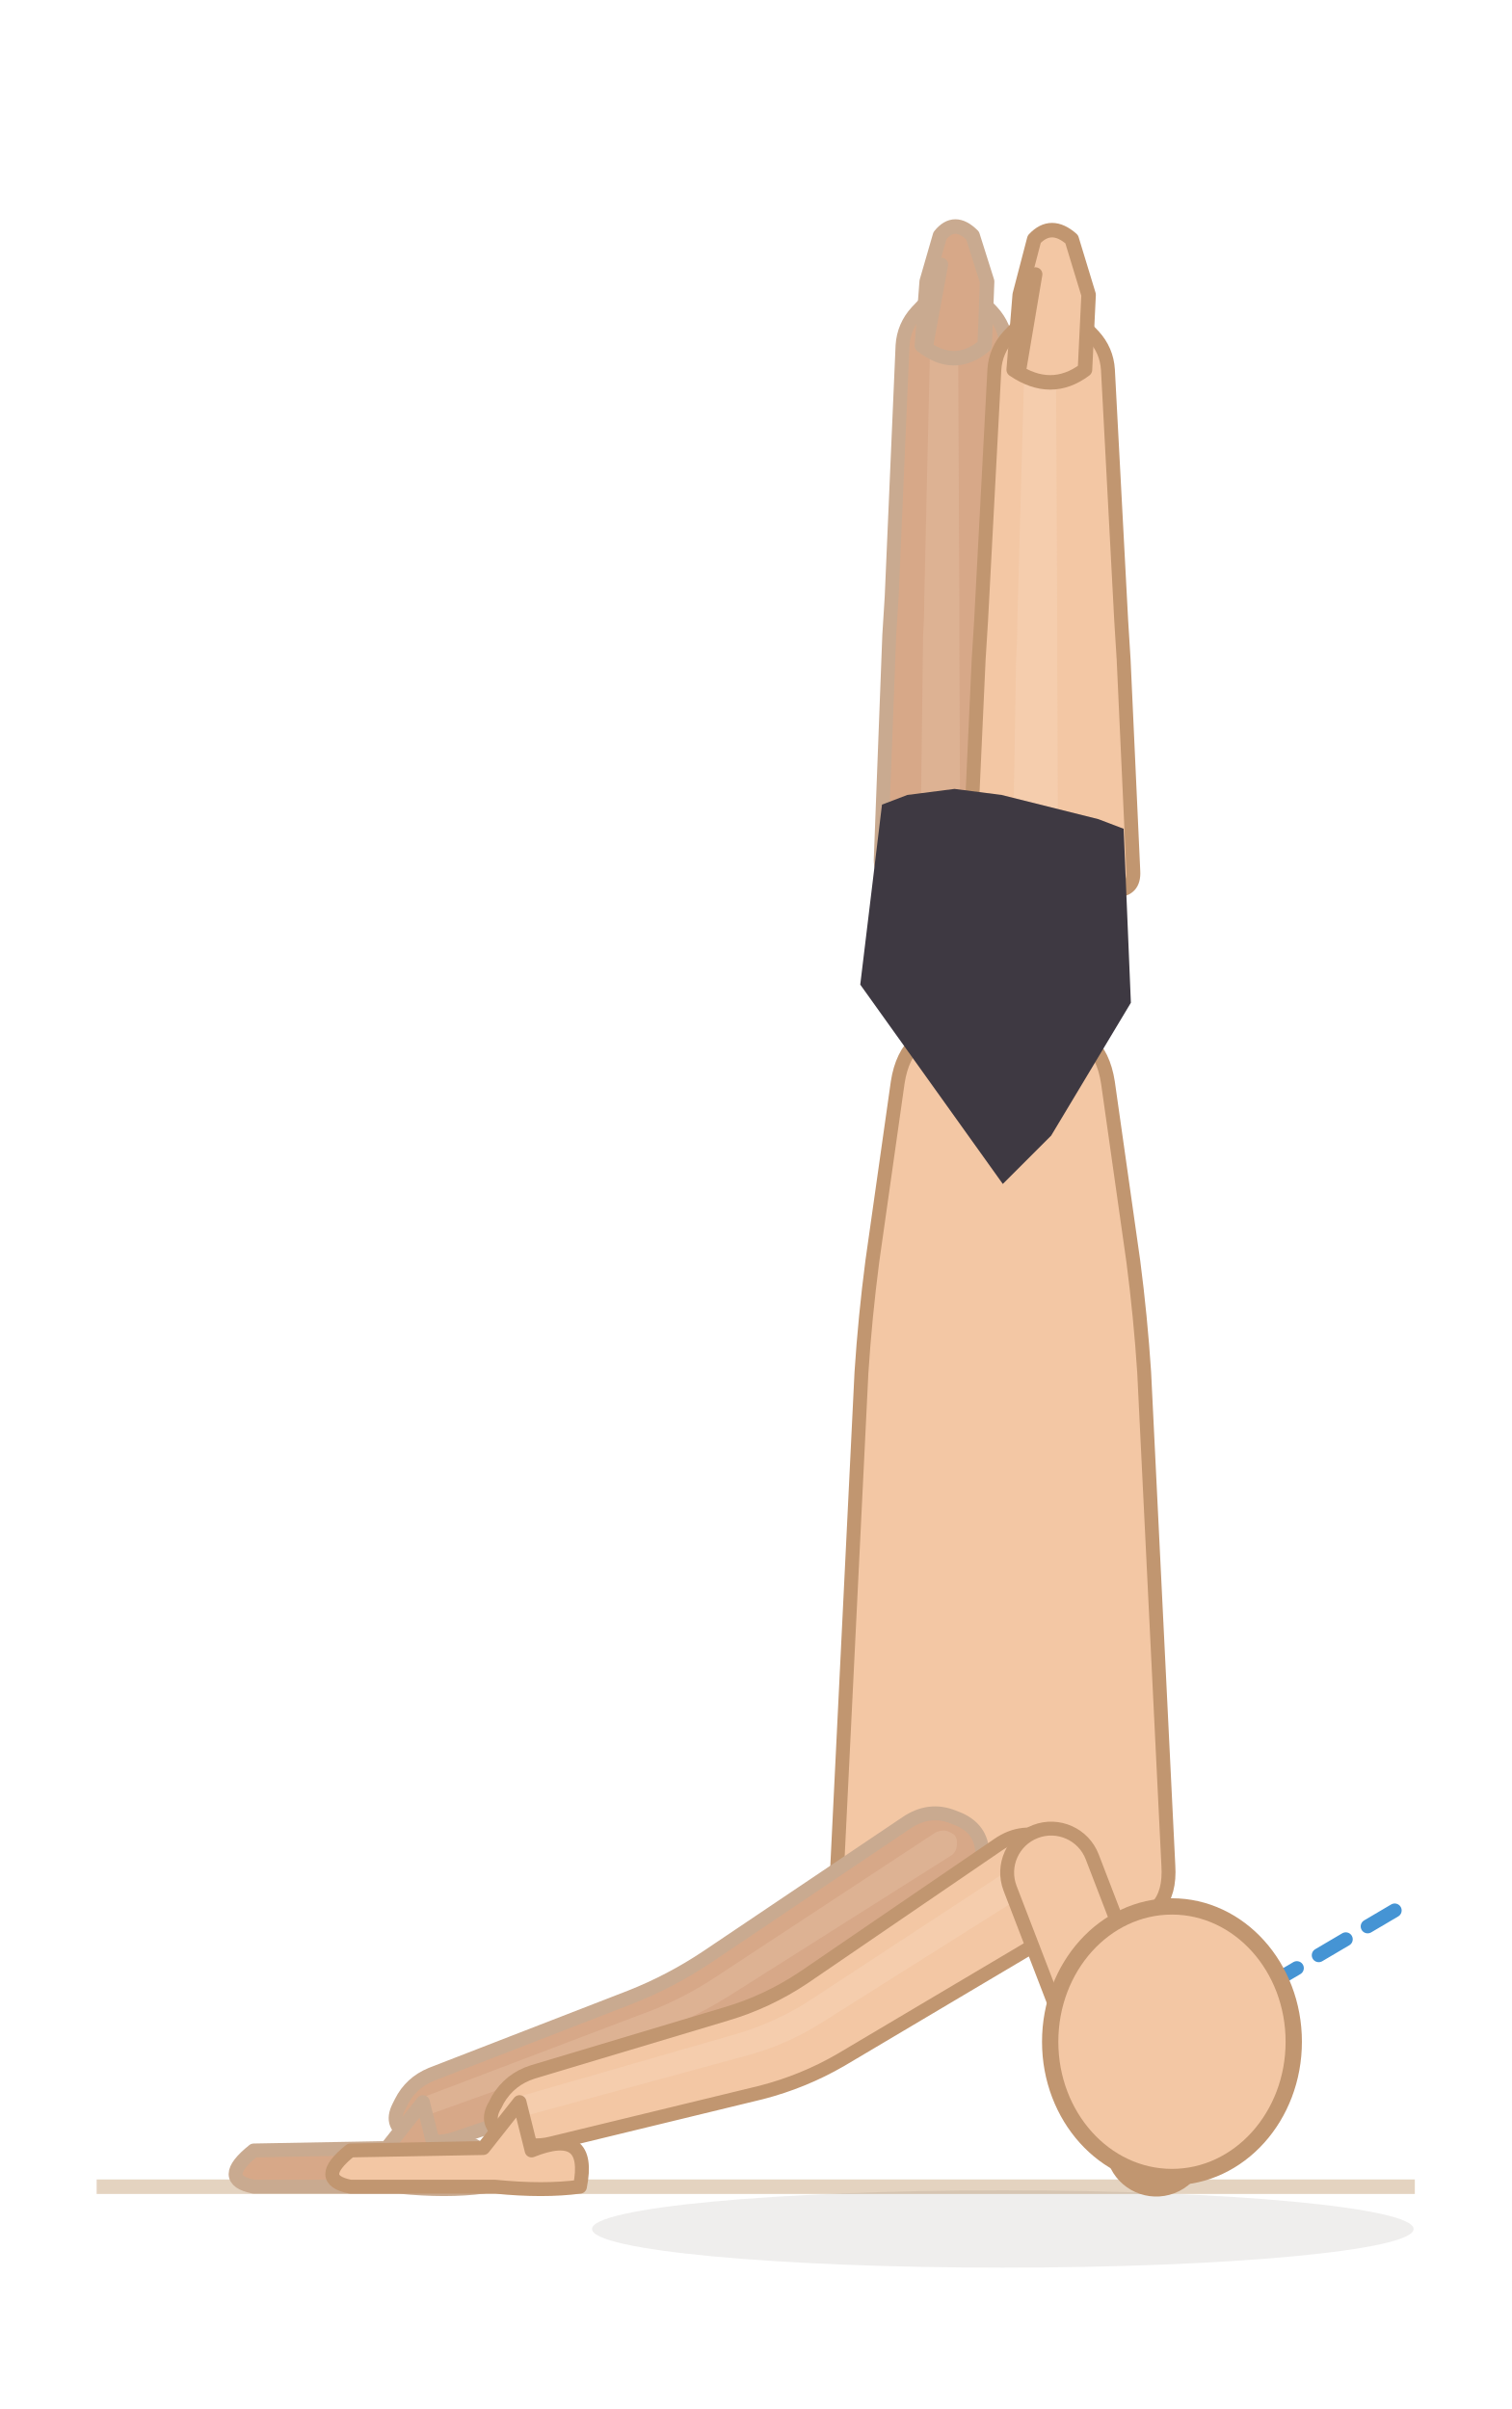
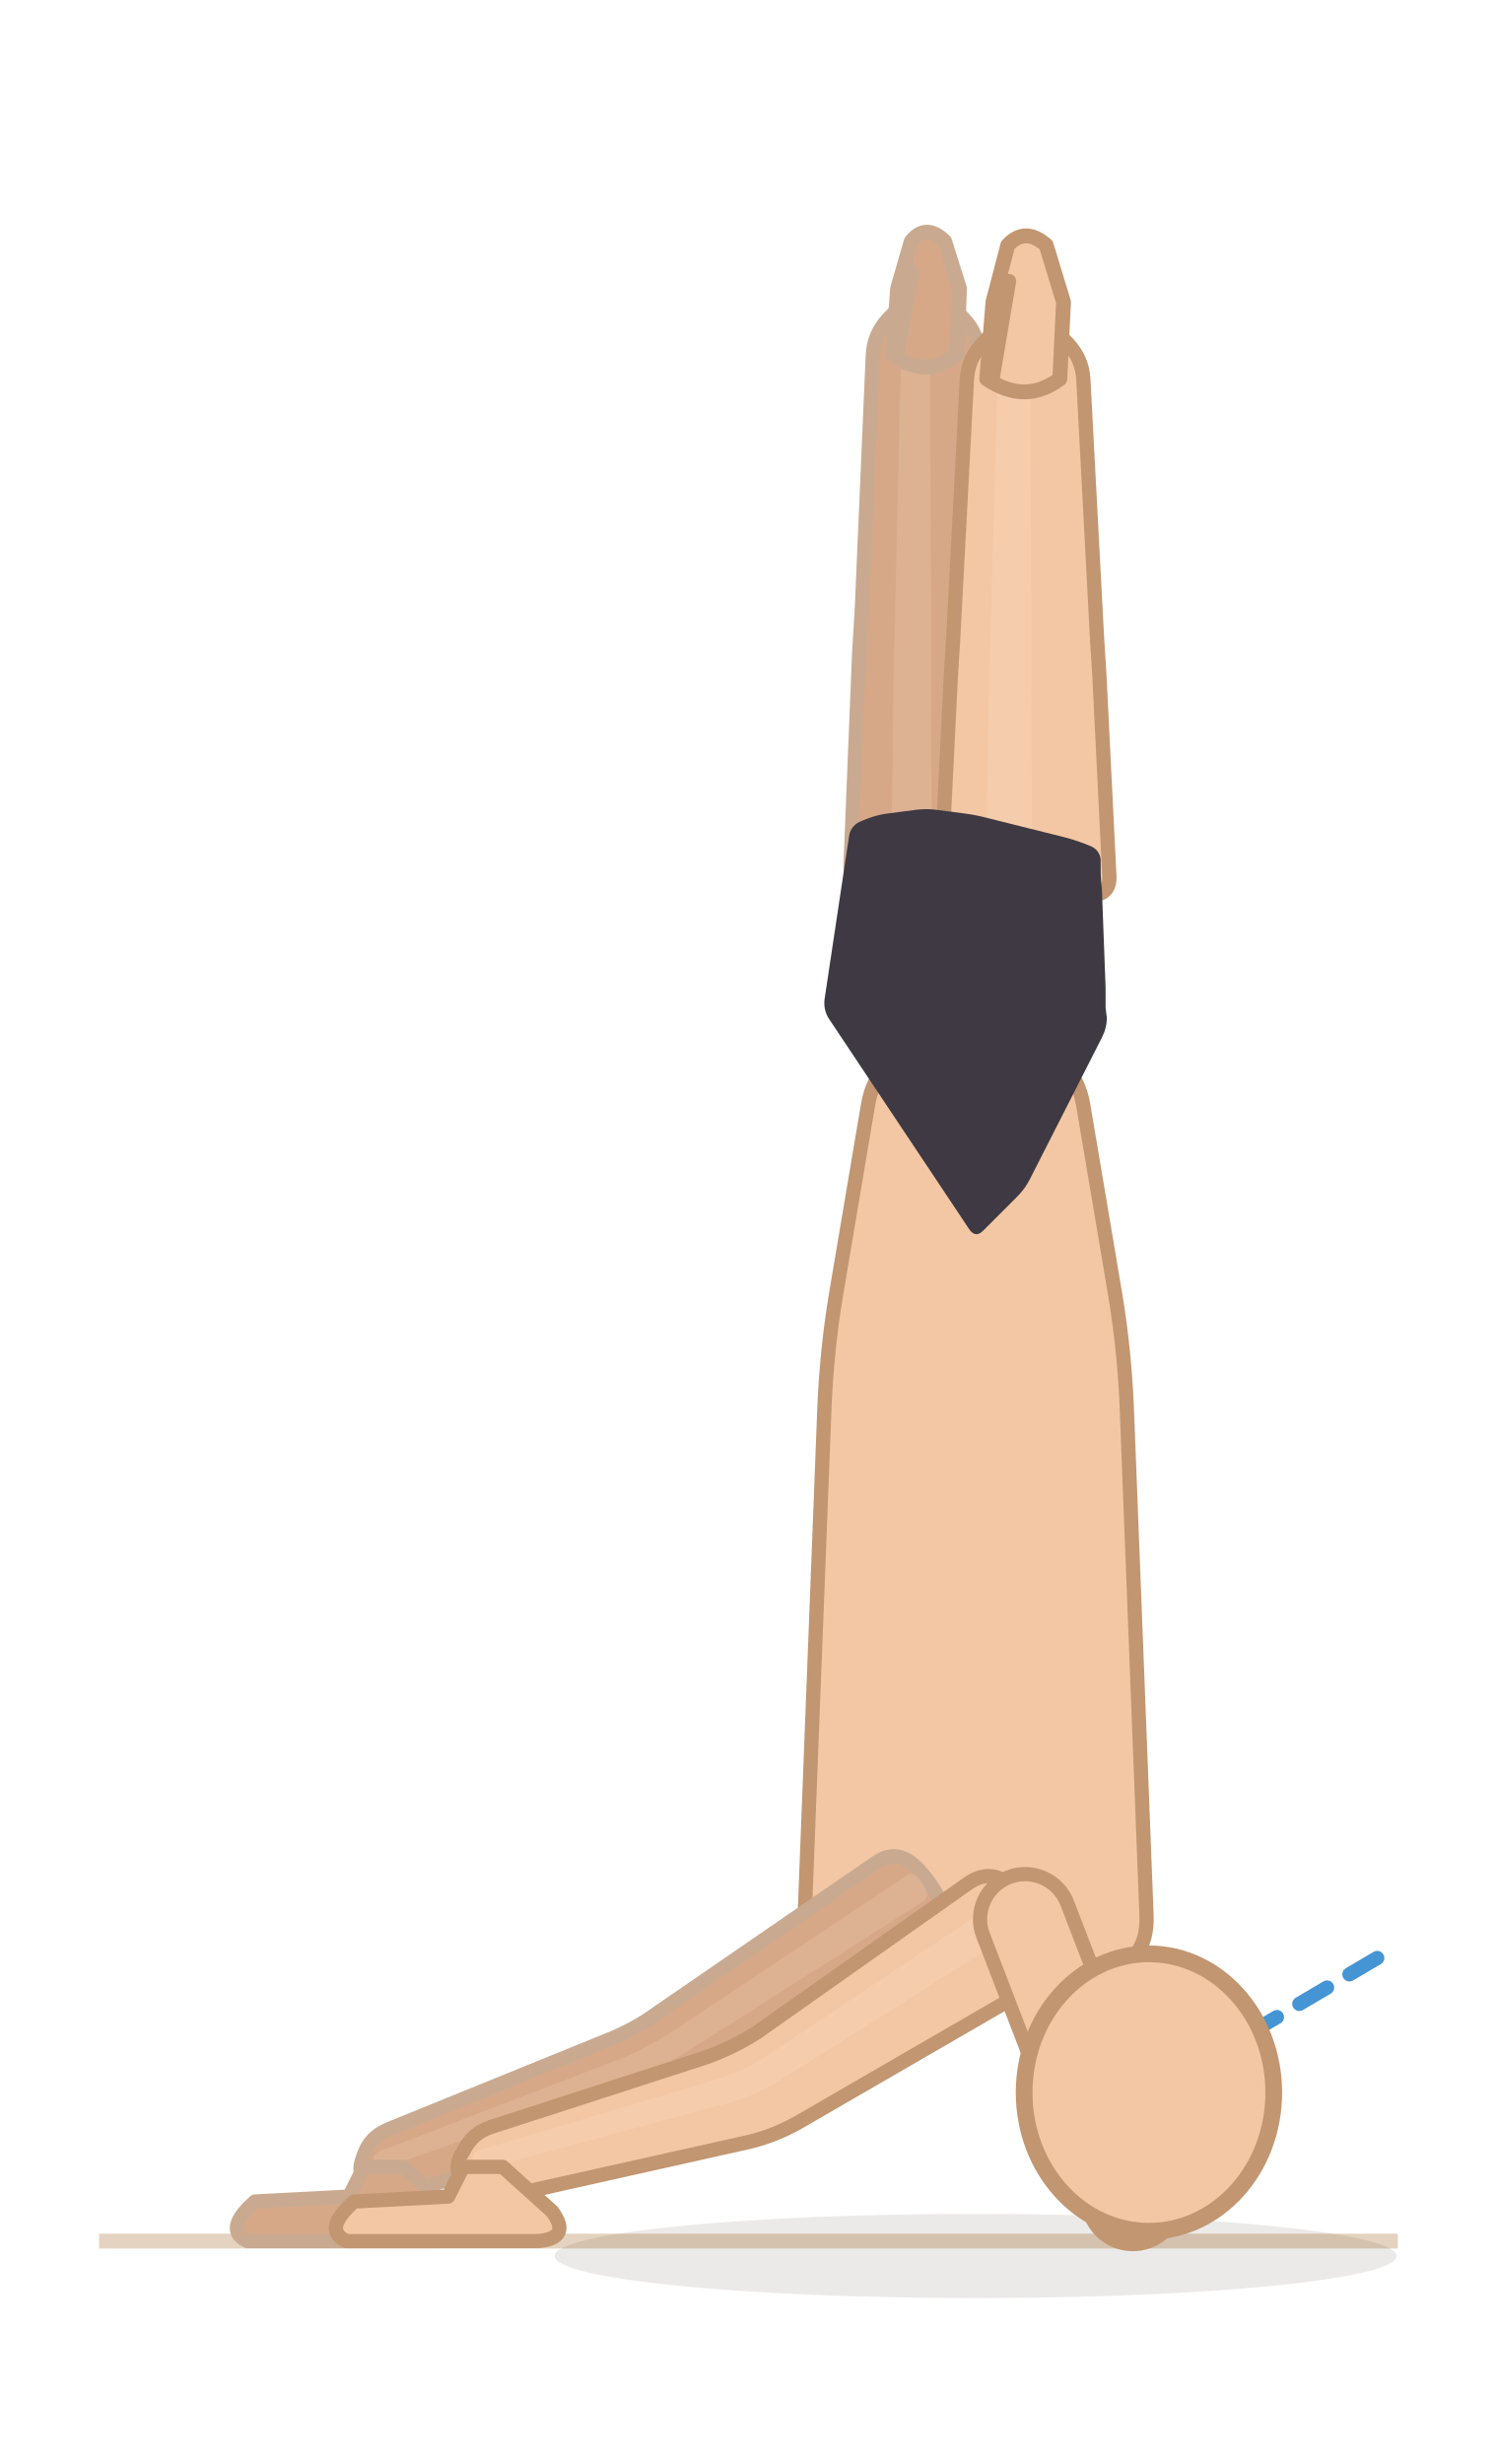
- <svg xmlns="http://www.w3.org/2000/svg" viewBox="17 -13 125.1 199.4">
-   <line x1="25" y1="168" x2="134.1" y2="168" stroke="#e4d3c0" stroke-width="1.2" />
-   <ellipse cx="100" cy="171.5" rx="34" ry="3.2" fill="rgba(62,42,28,0.08)" />
-   <path d="M 102.1,58 L 101.4,39.6 Q 101.3,38 101.2,36.4 L 100.3,15.6 Q 100.2,14 99.1,12.8 L 97.1,10.7 Q 96,9.6 94.9,10.7 L 92.9,12.8 Q 91.8,14 91.7,15.6 L 90.8,36.4 Q 90.7,38 90.6,39.6 L 89.9,58 Q 89.8,59.6 91.4,59.6 L 100.6,59.6 Q 102.2,59.6 102.1,58 Z" fill="#d7a888" stroke="#c9aa90" stroke-width="1.15" stroke-linejoin="round" />
-   <path d="M 96.5,64.1 L 96.4,39.6 Q 96.4,38 96.4,36.4 L 96.3,14.8 Q 96.3,14 95.8,13.5 L 95.7,13.3 Q 95.2,12.8 94.6,13.3 L 94.5,13.4 Q 94,14 94,14.8 L 93.5,36.4 Q 93.5,38 93.4,39.6 L 93.1,64.1 Q 93,65.6 94.6,65.7 L 94.9,65.7 Q 96.5,65.7 96.5,64.1 Z" fill="#f3d4bc" opacity="0.22" />
+ <svg xmlns="http://www.w3.org/2000/svg" viewBox="21.2 -13 120.9 199">
+   <line x1="29.2" y1="168" x2="134.1" y2="168" stroke="#e4d3c0" stroke-width="1.2" />
+   <ellipse cx="100" cy="169.2" rx="34" ry="3.4" fill="rgba(62,42,28,0.1)" />
+   <path d="M 102.1,56.8 L 101.4,39.6 Q 101.3,38 101.2,36.4 L 100.3,15.6 Q 100.2,14 99.1,12.8 L 97.1,10.7 Q 96,9.6 94.9,10.7 L 92.9,12.8 Q 91.8,14 91.7,15.6 L 90.8,36.4 Q 90.7,38 90.6,39.6 L 89.9,56.8 Q 89.8,58.4 91.4,58.4 L 100.6,58.4 Q 102.2,58.4 102.1,56.8 Z" fill="#d7a888" stroke="#c9aa90" stroke-width="1.15" stroke-linejoin="round" />
+   <path d="M 96.5,63.8 L 96.4,39.6 Q 96.4,38 96.4,36.4 L 96.3,14.8 Q 96.3,14 95.8,13.5 L 95.7,13.3 Q 95.2,12.8 94.6,13.3 L 94.5,13.4 Q 94,14 94,14.8 L 93.5,36.4 Q 93.5,38 93.4,39.6 L 93.1,63.7 Q 93,65.3 94.6,65.3 L 94.9,65.3 Q 96.5,65.3 96.5,63.8 Z" fill="#f3d4bc" opacity="0.22" />
  <path d="M 98.5,15.6 Q 96,17.7 93.3,15.6 L 93.7,10.3 L 94.8,6.5 Q 96,5 97.5,6.5 L 98.7,10.3 Z" fill="#d7a888" stroke="#c9aa90" stroke-width="1.2" stroke-linejoin="round" />
  <path d="M 93.7,15.4 L 94.9,8.9" fill="none" stroke="#c9aa90" stroke-width="1.15" stroke-linecap="round" />
-   <path d="M 110.8,59.1 L 110,41.6 Q 109.9,40 109.8,38.4 L 108.7,17.6 Q 108.6,16 107.5,14.8 L 105.1,12.3 Q 104,11.2 102.9,12.3 L 100.5,14.8 Q 99.4,16 99.3,17.6 L 98.2,38.4 Q 98.1,40 98,41.6 L 97.2,59.1 Q 97.1,60.7 98.7,60.7 L 109.3,60.7 Q 110.9,60.7 110.8,59.1 Z" fill="#f3c7a4" stroke="#c19670" stroke-width="1.15" stroke-linejoin="round" />
-   <path d="M 104.6,65.8 L 104.5,41.6 Q 104.5,40 104.5,38.4 L 104.4,16.9 Q 104.4,16 103.8,15.4 L 103.7,15.3 Q 103.1,14.6 102.5,15.2 L 102.4,15.4 Q 101.8,16 101.8,16.8 L 101.2,38.4 Q 101.2,40 101.1,41.6 L 100.7,65.8 Q 100.7,67.4 102.3,67.4 L 103,67.4 Q 104.6,67.4 104.6,65.8 Z" fill="#fbe3cf" opacity="0.22" />
+   <path d="M 110.8,57.7 L 110,41.6 Q 109.9,40 109.8,38.4 L 108.7,17.6 Q 108.6,16 107.5,14.8 L 105.1,12.3 Q 104,11.2 102.9,12.3 L 100.5,14.8 Q 99.4,16 99.3,17.6 L 98.2,38.4 Q 98.1,40 98,41.6 L 97.2,57.7 Q 97.1,59.3 98.7,59.3 L 109.3,59.3 Q 110.9,59.3 110.8,57.7 Z" fill="#f3c7a4" stroke="#c19670" stroke-width="1.15" stroke-linejoin="round" />
+   <path d="M 104.6,65.4 L 104.5,41.6 Q 104.5,40 104.5,38.4 L 104.4,16.9 Q 104.4,16 103.8,15.4 L 103.7,15.3 Q 103.1,14.6 102.5,15.2 L 102.4,15.4 Q 101.8,16 101.8,16.8 L 101.2,38.4 Q 101.2,40 101.1,41.6 L 100.7,65.4 Q 100.7,67 102.3,67 L 103,67 Q 104.6,67 104.6,65.4 Z" fill="#fbe3cf" opacity="0.22" />
  <path d="M 106.8,17.6 Q 104,19.7 100.9,17.6 L 101.4,11.4 L 102.6,6.8 Q 104,5.3 105.7,6.8 L 107.1,11.4 Z" fill="#f3c7a4" stroke="#c19670" stroke-width="1.2" stroke-linejoin="round" />
  <path d="M 101.4,17.4 L 102.7,9.7" fill="none" stroke="#c19670" stroke-width="1.15" stroke-linecap="round" />
-   <path d="M 90.6,146 L 109.4,146 Q 114,146 113.7,141.4 L 111.7,100.6 Q 111.4,96 110.8,91.4 L 108.7,76.6 Q 108,72 103.4,72 L 96.6,72 Q 92,72 91.3,76.6 L 89.2,91.4 Q 88.6,96 88.3,100.6 L 86.3,141.4 Q 86,146 90.6,146 Z" fill="#f3c7a4" stroke="#c19670" stroke-width="1.15" stroke-linejoin="round" />
+   <path d="M 90.4,146 L 109.6,146 Q 114,146 113.8,141.6 L 112.2,100.4 Q 112,96 111.3,91.7 L 108.7,76.3 Q 108,72 103.6,72 L 96.4,72 Q 92,72 91.3,76.3 L 88.7,91.7 Q 88,96 87.8,100.4 L 86.2,141.6 Q 86,146 90.4,146 Z" fill="#f3c7a4" stroke="#c19670" stroke-width="1.15" stroke-linejoin="round" />
  <g data-shorts="inline">
-     <path d="M 88.2,68.5 L 90,53.6 L 92.1,52.8 L 96,52.3 L 99.9,52.8 L 107.9,54.8 L 110,55.6 L 110.1,58 L 110.5,67.6 L 110.6,70 L 104,81 L 100,85 Z" fill="#3e3942" fill-rule="nonzero" />
+     <path d="M 87.8,67.7 L 89.8,54.4 Q 90,53.6 90.8,53.3 L 91.3,53.1 Q 92.1,52.8 92.9,52.7 L 95.2,52.4 Q 96,52.3 96.8,52.4 L 99.1,52.7 Q 99.9,52.8 100.7,53 L 107.1,54.6 Q 107.9,54.8 108.7,55.1 L 109.2,55.3 Q 110,55.6 110.1,56.4 L 110.1,57.2 Q 110.1,58 110.2,58.8 L 110.5,66.8 Q 110.5,67.6 110.5,68.4 L 110.6,69.2 Q 110.6,70 110.2,70.8 L 104.4,82.2 Q 104,83 103.4,83.6 L 100.6,86.4 Q 100,87 99.5,86.3 L 88.1,69.2 Q 87.7,68.5 87.8,67.7 Z" fill="#3e3942" fill-rule="nonzero" />
  </g>
-   <path d="M 92,137.9 L 75.5,149 Q 72.5,151 69.2,152.3 L 52.7,158.7 Q 51,159.4 50.2,161 L 50,161.4 Q 49.2,163 50.9,163.7 L 51.3,163.9 Q 53,164.6 54.7,164 L 72.1,158.1 Q 75.5,157 78.5,155.1 L 96.2,144.5 Q 98.1,143.4 98.3,141.2 L 98.3,140.7 Q 98.4,138.5 96.4,137.6 L 95.9,137.4 Q 93.9,136.6 92,137.9 Z" fill="#d7a888" stroke="#c9aa90" stroke-width="1.15" stroke-linejoin="round" />
-   <path d="M 94.4,138.7 L 76.3,150.6 Q 73.3,152.6 69.9,153.8 L 52,160.6 Q 51.5,160.7 51.3,161.2 L 51.3,161.3 Q 51,161.8 51.5,162 L 51.6,162 Q 52.1,162.2 52.6,162 L 70.7,155.5 Q 74.1,154.2 77.2,152.3 L 95.7,140.6 Q 96.2,140.3 96.2,139.6 L 96.2,139.5 Q 96.2,138.9 95.7,138.7 L 95.5,138.6 Q 95,138.4 94.4,138.7 Z" fill="#f3d4bc" opacity="0.22" />
-   <path d="M 52,161 L 53,165 Q 58,163 57,168 Q 54,168.4 50,168 L 38,168 Q 35,167.4 38,165 L 49,164.8 L 52,161 Z" fill="#d7a888" stroke="#c9aa90" stroke-width="1.15" stroke-linejoin="round" />
-   <path d="M 99.6,139.7 L 83.5,150.7 Q 80.5,152.7 77.1,153.7 L 61.1,158.5 Q 59.2,159.1 58.2,160.8 L 58,161.2 Q 57,162.8 58.7,163.8 L 59.1,164 Q 60.8,164.9 62.7,164.4 L 80,160.2 Q 83.5,159.3 86.6,157.5 L 104.3,147 Q 106.4,145.7 106.5,143.3 L 106.5,142.7 Q 106.7,140.3 104.4,139.4 L 103.9,139.2 Q 101.6,138.3 99.6,139.7 Z" fill="#f3c7a4" stroke="#c19670" stroke-width="1.15" stroke-linejoin="round" />
-   <path d="M 102.3,140.6 L 84.3,152.4 Q 81.3,154.4 77.8,155.4 L 60.1,160.5 Q 59.6,160.6 59.3,161.1 L 59.3,161.2 Q 59,161.7 59.5,161.9 L 59.6,162 Q 60.1,162.2 60.6,162.1 L 78.6,157.2 Q 82.1,156.3 85.2,154.3 L 103.6,142.7 Q 104.2,142.3 104.2,141.6 L 104.2,141.5 Q 104.3,140.8 103.6,140.5 L 103.5,140.5 Q 102.9,140.2 102.3,140.6 Z" fill="#fbe3cf" opacity="0.22" />
-   <path d="M 60,161 L 61,165 Q 66,163 65,168 Q 62,168.4 58,168 L 46,168 Q 43,167.4 46,165 L 57,164.8 L 60,161 Z" fill="#f3c7a4" stroke="#c19670" stroke-width="1.15" stroke-linejoin="round" />
+   <path d="M 92,137.4 L 74.4,149.5 Q 72.5,150.9 70.2,151.8 L 52.5,159 Q 51.1,159.6 50.6,161 L 50.5,161.3 Q 49.9,162.8 51.3,163.5 L 51.6,163.7 Q 52.9,164.4 54.4,164 L 73.3,157.9 Q 75.5,157.1 77.6,155.9 L 96.6,144.7 Q 98.4,143.7 97.7,141.8 L 97.5,141.4 Q 96.8,139.5 95.4,138 L 95.1,137.7 Q 93.6,136.3 92,137.4 Z" fill="#d7a888" stroke="#c9aa90" stroke-width="1.15" stroke-linejoin="round" />
+   <path d="M 94.4,138.5 L 75.3,151.2 Q 73.3,152.5 71,153.4 L 52,160.7 Q 51.6,160.8 51.4,161.2 L 51.4,161.3 Q 51.2,161.7 51.6,161.9 L 51.7,162 Q 52.1,162.2 52.5,162 L 71.9,155.1 Q 74.1,154.2 76.2,153 L 95.7,140.6 Q 96.2,140.3 96,139.8 L 96,139.6 Q 95.8,139.1 95.4,138.7 L 95.3,138.6 Q 94.9,138.2 94.4,138.5 Z" fill="#f3d4bc" opacity="0.22" />
+   <path d="M 53.8,162 L 57.8,165.6 Q 59.4,167.8 56.6,168 L 50.4,168 L 41.2,168 Q 39.2,167.1 41.8,164.8 L 49.4,164.4 L 50.6,162 Z" fill="#d7a888" stroke="#c9aa90" stroke-width="1.15" stroke-linejoin="round" />
+   <path d="M 99.4,139.1 L 82.4,151.1 Q 80.4,152.4 78.1,153.2 L 60.8,158.8 Q 59.3,159.3 58.6,160.8 L 58.4,161.1 Q 57.7,162.6 59.1,163.6 L 59.4,163.8 Q 60.7,164.7 62.4,164.3 L 81.2,160.1 Q 83.6,159.6 85.7,158.4 L 104.7,147.4 Q 106.7,146.2 105.9,144.1 L 105.7,143.6 Q 104.9,141.4 103.3,139.8 L 102.9,139.4 Q 101.3,137.8 99.4,139.1 Z" fill="#f3c7a4" stroke="#c19670" stroke-width="1.15" stroke-linejoin="round" />
+   <path d="M 102.2,140.3 L 83.2,153 Q 81.2,154.3 78.9,155 L 60.1,160.6 Q 59.6,160.7 59.4,161.1 L 59.4,161.2 Q 59.2,161.6 59.6,161.9 L 59.7,162 Q 60.1,162.2 60.5,162.1 L 79.8,156.9 Q 82.1,156.3 84.2,155 L 103.7,142.7 Q 104.2,142.3 104,141.7 L 103.9,141.6 Q 103.7,141 103.3,140.5 L 103.2,140.4 Q 102.7,140 102.2,140.3 Z" fill="#fbe3cf" opacity="0.22" />
+   <path d="M 61.8,162 L 65.8,165.6 Q 67.4,167.8 64.6,168 L 58.4,168 L 49.2,168 Q 47.2,167.1 49.8,164.8 L 57.4,164.4 L 58.6,162 Z" fill="#f3c7a4" stroke="#c19670" stroke-width="1.15" stroke-linejoin="round" />
  <line x1="114" y1="156" x2="133" y2="144.8" stroke="#2481cc" stroke-width="1.15" stroke-dasharray="2.6 2.1" stroke-linecap="round" opacity="0.85" />
  <path d="M 100.6,143.3 L 109.3,165.9 A 3.6 3.6 0 0 0 116.1,163.3 L 107.4,140.7 A 3.6 3.6 0 0 0 100.6,143.3 Z" fill="#f3c7a4" stroke="#c19670" stroke-width="1.15" />
  <ellipse cx="114" cy="156" rx="10.08" ry="11.2" fill="#f3c7a4" stroke="#c19670" stroke-width="1.35" />
</svg>
